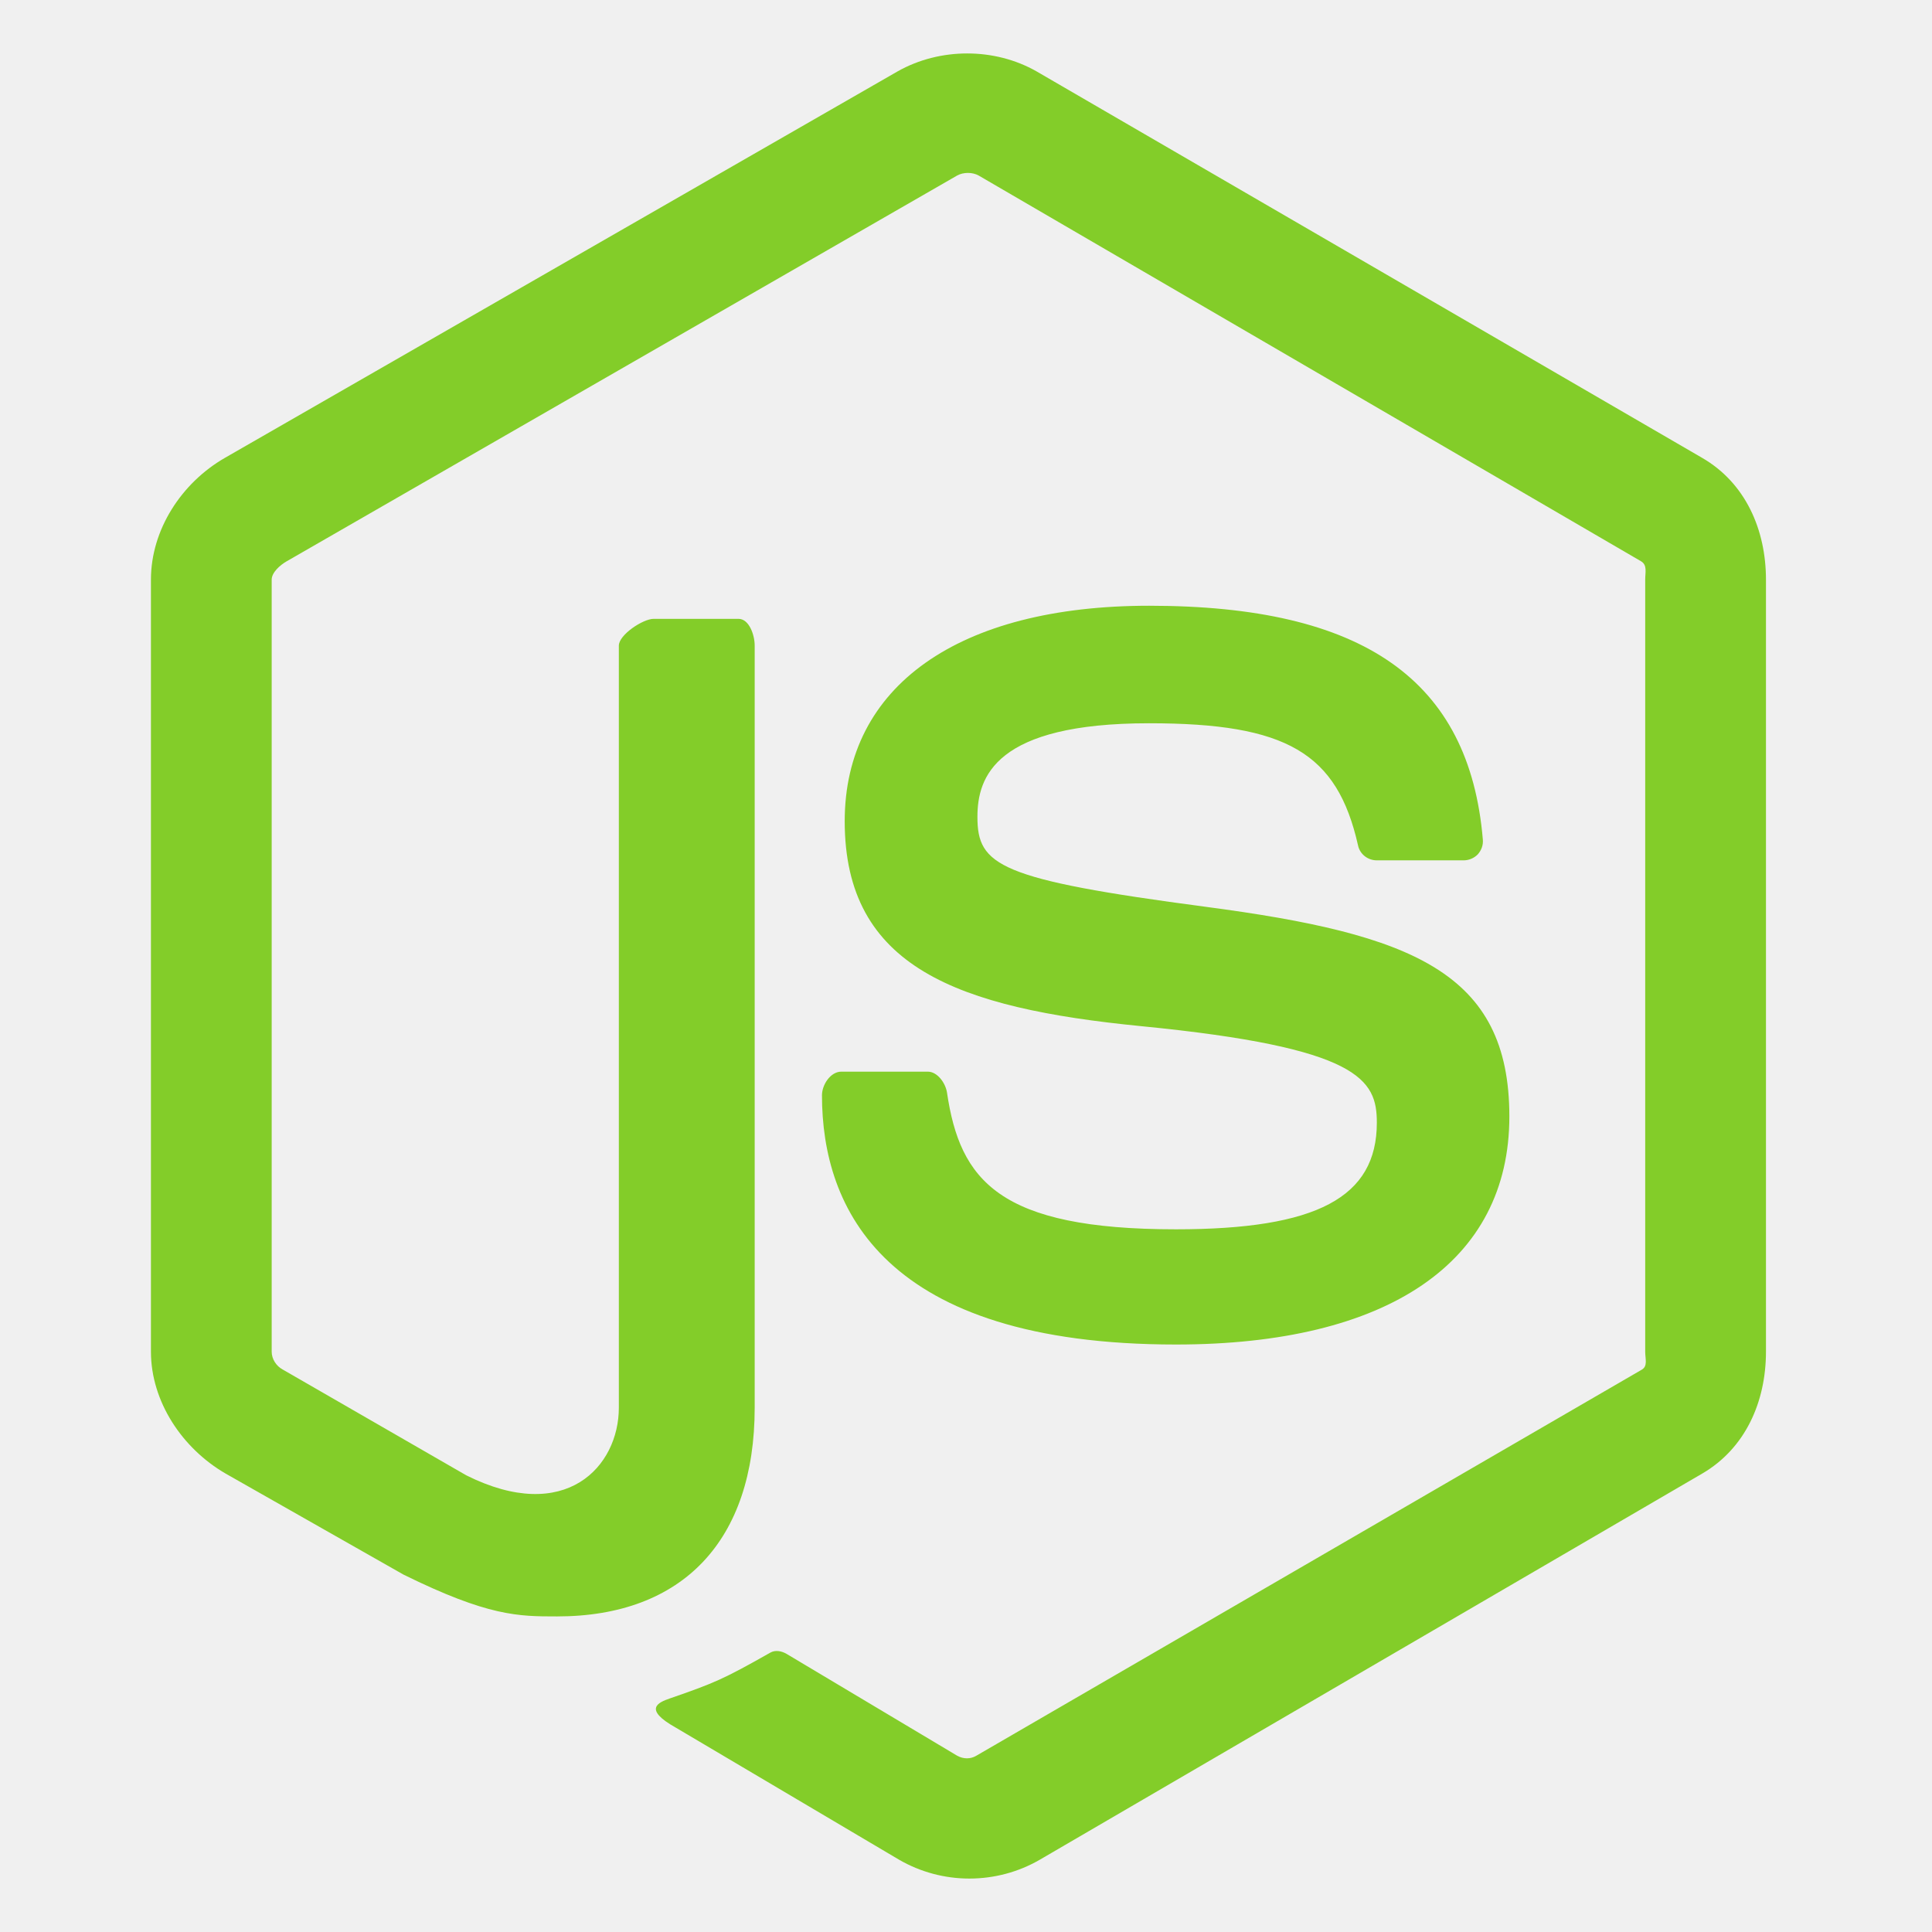
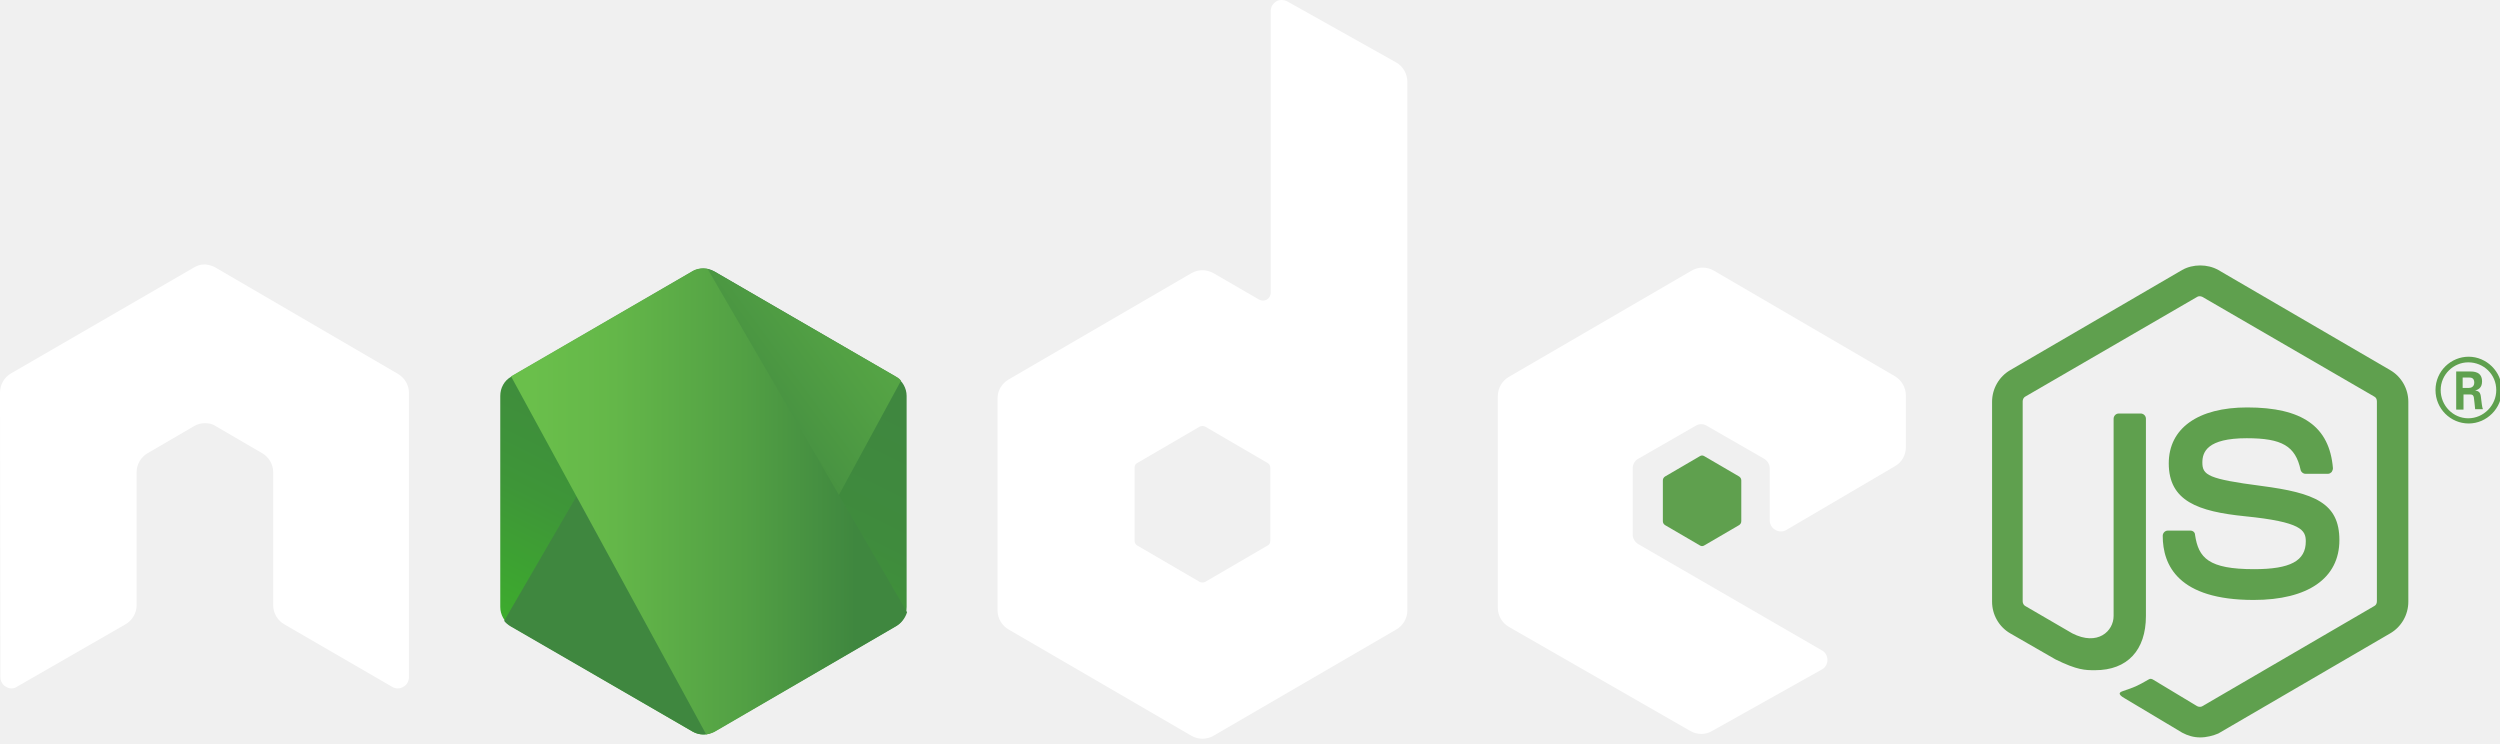
- <svg xmlns="http://www.w3.org/2000/svg" viewBox="0 0 128 128">
-   <path fill="#83CD29" d="M112.771 30.334L68.674 4.729c-2.781-1.584-6.402-1.584-9.205 0L14.901 30.334C12.031 31.985 10 35.088 10 38.407v51.142c0 3.319 2.084 6.423 4.954 8.083l11.775 6.688c5.628 2.772 7.617 2.772 10.178 2.772 8.333 0 13.093-5.039 13.093-13.828v-50.49c0-.713-.371-1.774-1.071-1.774h-5.623C42.594 41 41 42.061 41 42.773v50.49c0 3.896-3.524 7.773-10.11 4.48L18.723 90.73c-.424-.23-.723-.693-.723-1.181V38.407c0-.482.555-.966.982-1.213l44.424-25.561c.415-.235 1.025-.235 1.439 0l43.882 25.555c.42.253.272.722.272 1.219v51.142c0 .488.183.963-.232 1.198l-44.086 25.576c-.378.227-.847.227-1.261 0l-11.307-6.749c-.341-.198-.746-.269-1.073-.086-3.146 1.783-3.726 2.02-6.677 3.043-.726.253-1.797.692.41 1.929l14.798 8.754a9.294 9.294 0 004.647 1.246c1.642 0 3.25-.426 4.667-1.246l43.885-25.582c2.87-1.672 4.23-4.764 4.23-8.083V38.407c0-3.319-1.36-6.414-4.229-8.073zM77.91 81.445c-11.726 0-14.309-3.235-15.17-9.066-.1-.628-.633-1.379-1.272-1.379h-5.731c-.709 0-1.279.86-1.279 1.566 0 7.466 4.059 16.512 23.453 16.512 14.039 0 22.088-5.455 22.088-15.109 0-9.572-6.467-12.084-20.082-13.886-13.762-1.819-15.16-2.738-15.16-5.962 0-2.658 1.184-6.203 11.374-6.203 9.105 0 12.461 1.954 13.842 8.091.118.577.645.991 1.24.991h5.754c.354 0 .692-.143.94-.396.24-.272.367-.613.335-.979-.891-10.568-7.912-15.493-22.112-15.493-12.631 0-20.166 5.334-20.166 14.275 0 9.698 7.497 12.378 19.622 13.577 14.505 1.422 15.633 3.542 15.633 6.395 0 4.955-3.978 7.066-13.309 7.066z" />
+ <svg xmlns="http://www.w3.org/2000/svg" width="111" height="33" viewBox="0 0 111 33" fill="none">
+   <g clip-path="url(#clip0_8323_10753)">
+     <path d="M97.689 32.741C97.402 32.741 97.135 32.664 96.886 32.529L94.341 31.008C93.959 30.796 94.15 30.719 94.265 30.681C94.781 30.508 94.877 30.469 95.413 30.161C95.47 30.122 95.547 30.142 95.604 30.18L97.555 31.355C97.632 31.393 97.728 31.393 97.785 31.355L105.419 26.907C105.495 26.869 105.534 26.792 105.534 26.696V17.821C105.534 17.725 105.495 17.648 105.419 17.609L97.785 13.181C97.709 13.143 97.613 13.143 97.555 13.181L89.922 17.609C89.845 17.648 89.807 17.744 89.807 17.821V26.696C89.807 26.773 89.845 26.869 89.922 26.907L92.007 28.12C93.136 28.698 93.844 28.024 93.844 27.35V18.591C93.844 18.476 93.939 18.36 94.073 18.36H95.049C95.164 18.36 95.279 18.456 95.279 18.591V27.35C95.279 28.871 94.456 29.757 93.021 29.757C92.581 29.757 92.237 29.757 91.261 29.276L89.252 28.12C88.755 27.832 88.448 27.293 88.448 26.715V17.84C88.448 17.263 88.755 16.724 89.252 16.435L96.886 11.988C97.364 11.718 98.015 11.718 98.493 11.988L106.127 16.435C106.624 16.724 106.93 17.263 106.93 17.84V26.715C106.93 27.293 106.624 27.832 106.127 28.12L98.493 32.567C98.263 32.664 97.976 32.741 97.689 32.741Z" fill="#5FA04E" />
+     <path d="M100.062 26.638C96.713 26.638 96.025 25.098 96.025 23.789C96.025 23.673 96.12 23.558 96.254 23.558H97.249C97.364 23.558 97.46 23.635 97.46 23.75C97.613 24.77 98.053 25.271 100.081 25.271C101.688 25.271 102.377 24.905 102.377 24.039C102.377 23.538 102.185 23.173 99.679 22.922C97.594 22.711 96.293 22.249 96.293 20.574C96.293 19.014 97.594 18.09 99.775 18.09C102.224 18.09 103.429 18.937 103.582 20.785C103.582 20.843 103.563 20.901 103.525 20.959C103.486 20.997 103.429 21.036 103.371 21.036H102.357C102.262 21.036 102.166 20.959 102.147 20.863C101.917 19.804 101.324 19.457 99.755 19.457C97.995 19.457 97.785 20.073 97.785 20.535C97.785 21.093 98.034 21.267 100.406 21.575C102.759 21.883 103.869 22.326 103.869 23.981C103.869 25.675 102.472 26.638 100.062 26.638Z" fill="#5FA04E" />
+     <path d="M111.083 17.32C111.083 18.129 110.413 18.803 109.609 18.803C108.806 18.803 108.136 18.148 108.136 17.32C108.136 16.473 108.825 15.838 109.609 15.838C110.394 15.838 111.083 16.492 111.083 17.32ZM108.366 17.32C108.366 18.013 108.921 18.572 109.59 18.572C110.279 18.572 110.834 17.994 110.834 17.32C110.834 16.627 110.279 16.088 109.59 16.088C108.94 16.088 108.366 16.627 108.366 17.32ZM109.055 16.492H109.629C109.82 16.492 110.203 16.492 110.203 16.935C110.203 17.243 110.011 17.301 109.896 17.34C110.126 17.359 110.145 17.513 110.164 17.724C110.183 17.859 110.203 18.09 110.241 18.167H109.896C109.896 18.09 109.839 17.667 109.839 17.648C109.82 17.551 109.782 17.513 109.667 17.513H109.38V18.186H109.055V16.492ZM109.361 17.224H109.609C109.82 17.224 109.858 17.07 109.858 16.993C109.858 16.762 109.705 16.762 109.609 16.762H109.342V17.224H109.361Z" fill="#5FA04E" />
+     <path fill-rule="evenodd" clip-rule="evenodd" d="M18.157 17.442C18.157 17.095 17.965 16.768 17.659 16.595L9.566 11.878C9.432 11.801 9.279 11.762 9.126 11.743C9.107 11.743 9.05 11.743 9.05 11.743C8.897 11.743 8.743 11.801 8.61 11.878L0.497 16.575C0.191 16.748 0 17.076 0 17.442L0.019 30.07C0.019 30.244 0.115 30.417 0.268 30.494C0.421 30.59 0.612 30.59 0.746 30.494L5.567 27.722C5.874 27.549 6.065 27.221 6.065 26.875V20.965C6.065 20.618 6.256 20.291 6.562 20.117L8.61 18.924C8.763 18.828 8.935 18.789 9.107 18.789C9.279 18.789 9.451 18.828 9.585 18.924L11.632 20.117C11.938 20.291 12.13 20.618 12.13 20.965V26.875C12.13 27.221 12.321 27.549 12.627 27.722L17.41 30.494C17.563 30.59 17.755 30.59 17.908 30.494C18.061 30.417 18.157 30.244 18.157 30.07V17.442Z" fill="white" />
+     <path fill-rule="evenodd" clip-rule="evenodd" d="M57.148 0.058C56.995 -0.019 56.804 -0.019 56.67 0.058C56.517 0.154 56.421 0.308 56.421 0.481V12.995C56.421 13.11 56.364 13.226 56.249 13.303C56.134 13.36 56.019 13.36 55.905 13.303L53.877 12.128C53.57 11.955 53.207 11.955 52.901 12.128L44.789 16.845C44.483 17.018 44.291 17.345 44.291 17.692V27.106C44.291 27.452 44.483 27.78 44.789 27.953L52.901 32.669C53.207 32.843 53.57 32.843 53.877 32.669L61.989 27.953C62.295 27.78 62.486 27.452 62.486 27.106V3.639C62.486 3.273 62.295 2.945 61.989 2.772L57.148 0.058ZM56.402 24.006C56.402 24.103 56.364 24.18 56.287 24.218L53.513 25.835C53.437 25.874 53.341 25.874 53.264 25.835L50.49 24.218C50.414 24.18 50.375 24.083 50.375 24.006V20.772C50.375 20.676 50.414 20.599 50.49 20.56L53.264 18.943C53.341 18.905 53.437 18.905 53.513 18.943L56.287 20.56C56.364 20.599 56.402 20.695 56.402 20.772V24.006Z" fill="white" />
+     <path fill-rule="evenodd" clip-rule="evenodd" d="M84.143 20.695C84.449 20.522 84.621 20.195 84.621 19.848V17.557C84.621 17.211 84.43 16.883 84.143 16.71L76.088 12.013C75.782 11.839 75.419 11.839 75.113 12.013L67.001 16.729C66.695 16.903 66.503 17.23 66.503 17.576V26.99C66.503 27.337 66.695 27.664 67.001 27.837L75.055 32.458C75.361 32.631 75.725 32.631 76.012 32.458L80.891 29.724C81.044 29.647 81.139 29.474 81.139 29.3C81.139 29.127 81.044 28.954 80.891 28.877L72.74 24.16C72.587 24.064 72.492 23.91 72.492 23.737V20.791C72.492 20.618 72.587 20.445 72.74 20.368L75.285 18.905C75.438 18.808 75.629 18.808 75.782 18.905L78.327 20.368C78.48 20.464 78.576 20.618 78.576 20.791V23.102C78.576 23.275 78.671 23.448 78.824 23.525C78.977 23.621 79.169 23.621 79.322 23.525L84.143 20.695Z" fill="white" />
+     <path fill-rule="evenodd" clip-rule="evenodd" d="M75.476 20.253C75.534 20.214 75.61 20.214 75.668 20.253L77.218 21.157C77.275 21.196 77.313 21.254 77.313 21.331V23.14C77.313 23.217 77.275 23.275 77.218 23.314L75.668 24.218C75.61 24.257 75.534 24.257 75.476 24.218L73.927 23.314C73.869 23.275 73.831 23.217 73.831 23.14V21.331C73.831 21.254 73.869 21.196 73.927 21.157L75.476 20.253Z" fill="#5FA04E" />
+     <path d="M31.721 12.051C31.415 11.878 31.051 11.878 30.745 12.051L22.69 16.729C22.384 16.903 22.212 17.23 22.212 17.576V26.952C22.212 27.298 22.403 27.626 22.69 27.799L30.745 32.477C31.051 32.65 31.415 32.65 31.721 32.477L39.775 27.799C40.081 27.626 40.254 27.298 40.254 26.952V17.576C40.254 17.23 40.062 16.903 39.775 16.729L31.721 12.051Z" fill="url(#paint0_linear_8323_10753)" />
+     <path d="M39.795 16.729L31.702 12.051C31.625 12.013 31.529 11.974 31.453 11.955L22.384 27.568C22.461 27.664 22.556 27.741 22.652 27.799L30.745 32.477C30.975 32.612 31.242 32.65 31.491 32.573L40.005 16.903C39.948 16.826 39.871 16.768 39.795 16.729Z" fill="url(#paint1_linear_8323_10753)" />
+     <path d="M39.795 27.799C40.024 27.664 40.197 27.433 40.273 27.183L31.415 11.935C31.185 11.897 30.936 11.916 30.726 12.051L22.69 16.71L31.357 32.611C31.472 32.592 31.606 32.554 31.721 32.496L39.795 27.799Z" fill="url(#paint2_linear_8323_10753)" />
+   </g>
+   <defs>
+     <linearGradient id="paint0_linear_8323_10753" x1="34.513" y1="15.535" x2="27.157" y2="30.448" gradientUnits="userSpaceOnUse">
+       <stop stop-color="#3F873F" />
+       <stop offset="0.33" stop-color="#3F8B3D" />
+       <stop offset="0.637" stop-color="#3E9638" />
+       <stop offset="0.934" stop-color="#3DA92E" />
+       <stop offset="1" stop-color="#3DAE2B" />
+     </linearGradient>
+     <linearGradient id="paint1_linear_8323_10753" x1="30.009" y1="23.359" x2="50.533" y2="8.288" gradientUnits="userSpaceOnUse">
+       <stop offset="0.138" stop-color="#3F873F" />
+       <stop offset="0.402" stop-color="#52A044" />
+       <stop offset="0.713" stop-color="#64B749" />
+       <stop offset="0.908" stop-color="#6ABF4B" />
+     </linearGradient>
+     <linearGradient id="paint2_linear_8323_10753" x1="21.917" y1="22.261" x2="40.555" y2="22.261" gradientUnits="userSpaceOnUse">
+       <stop offset="0.092" stop-color="#6ABF4B" />
+       <stop offset="0.287" stop-color="#64B749" />
+       <stop offset="0.598" stop-color="#52A044" />
+       <stop offset="0.862" stop-color="#3F873F" />
+     </linearGradient>
+     <clipPath id="clip0_8323_10753">
+       <rect width="111" height="33" fill="white" />
+     </clipPath>
+   </defs>
</svg>
